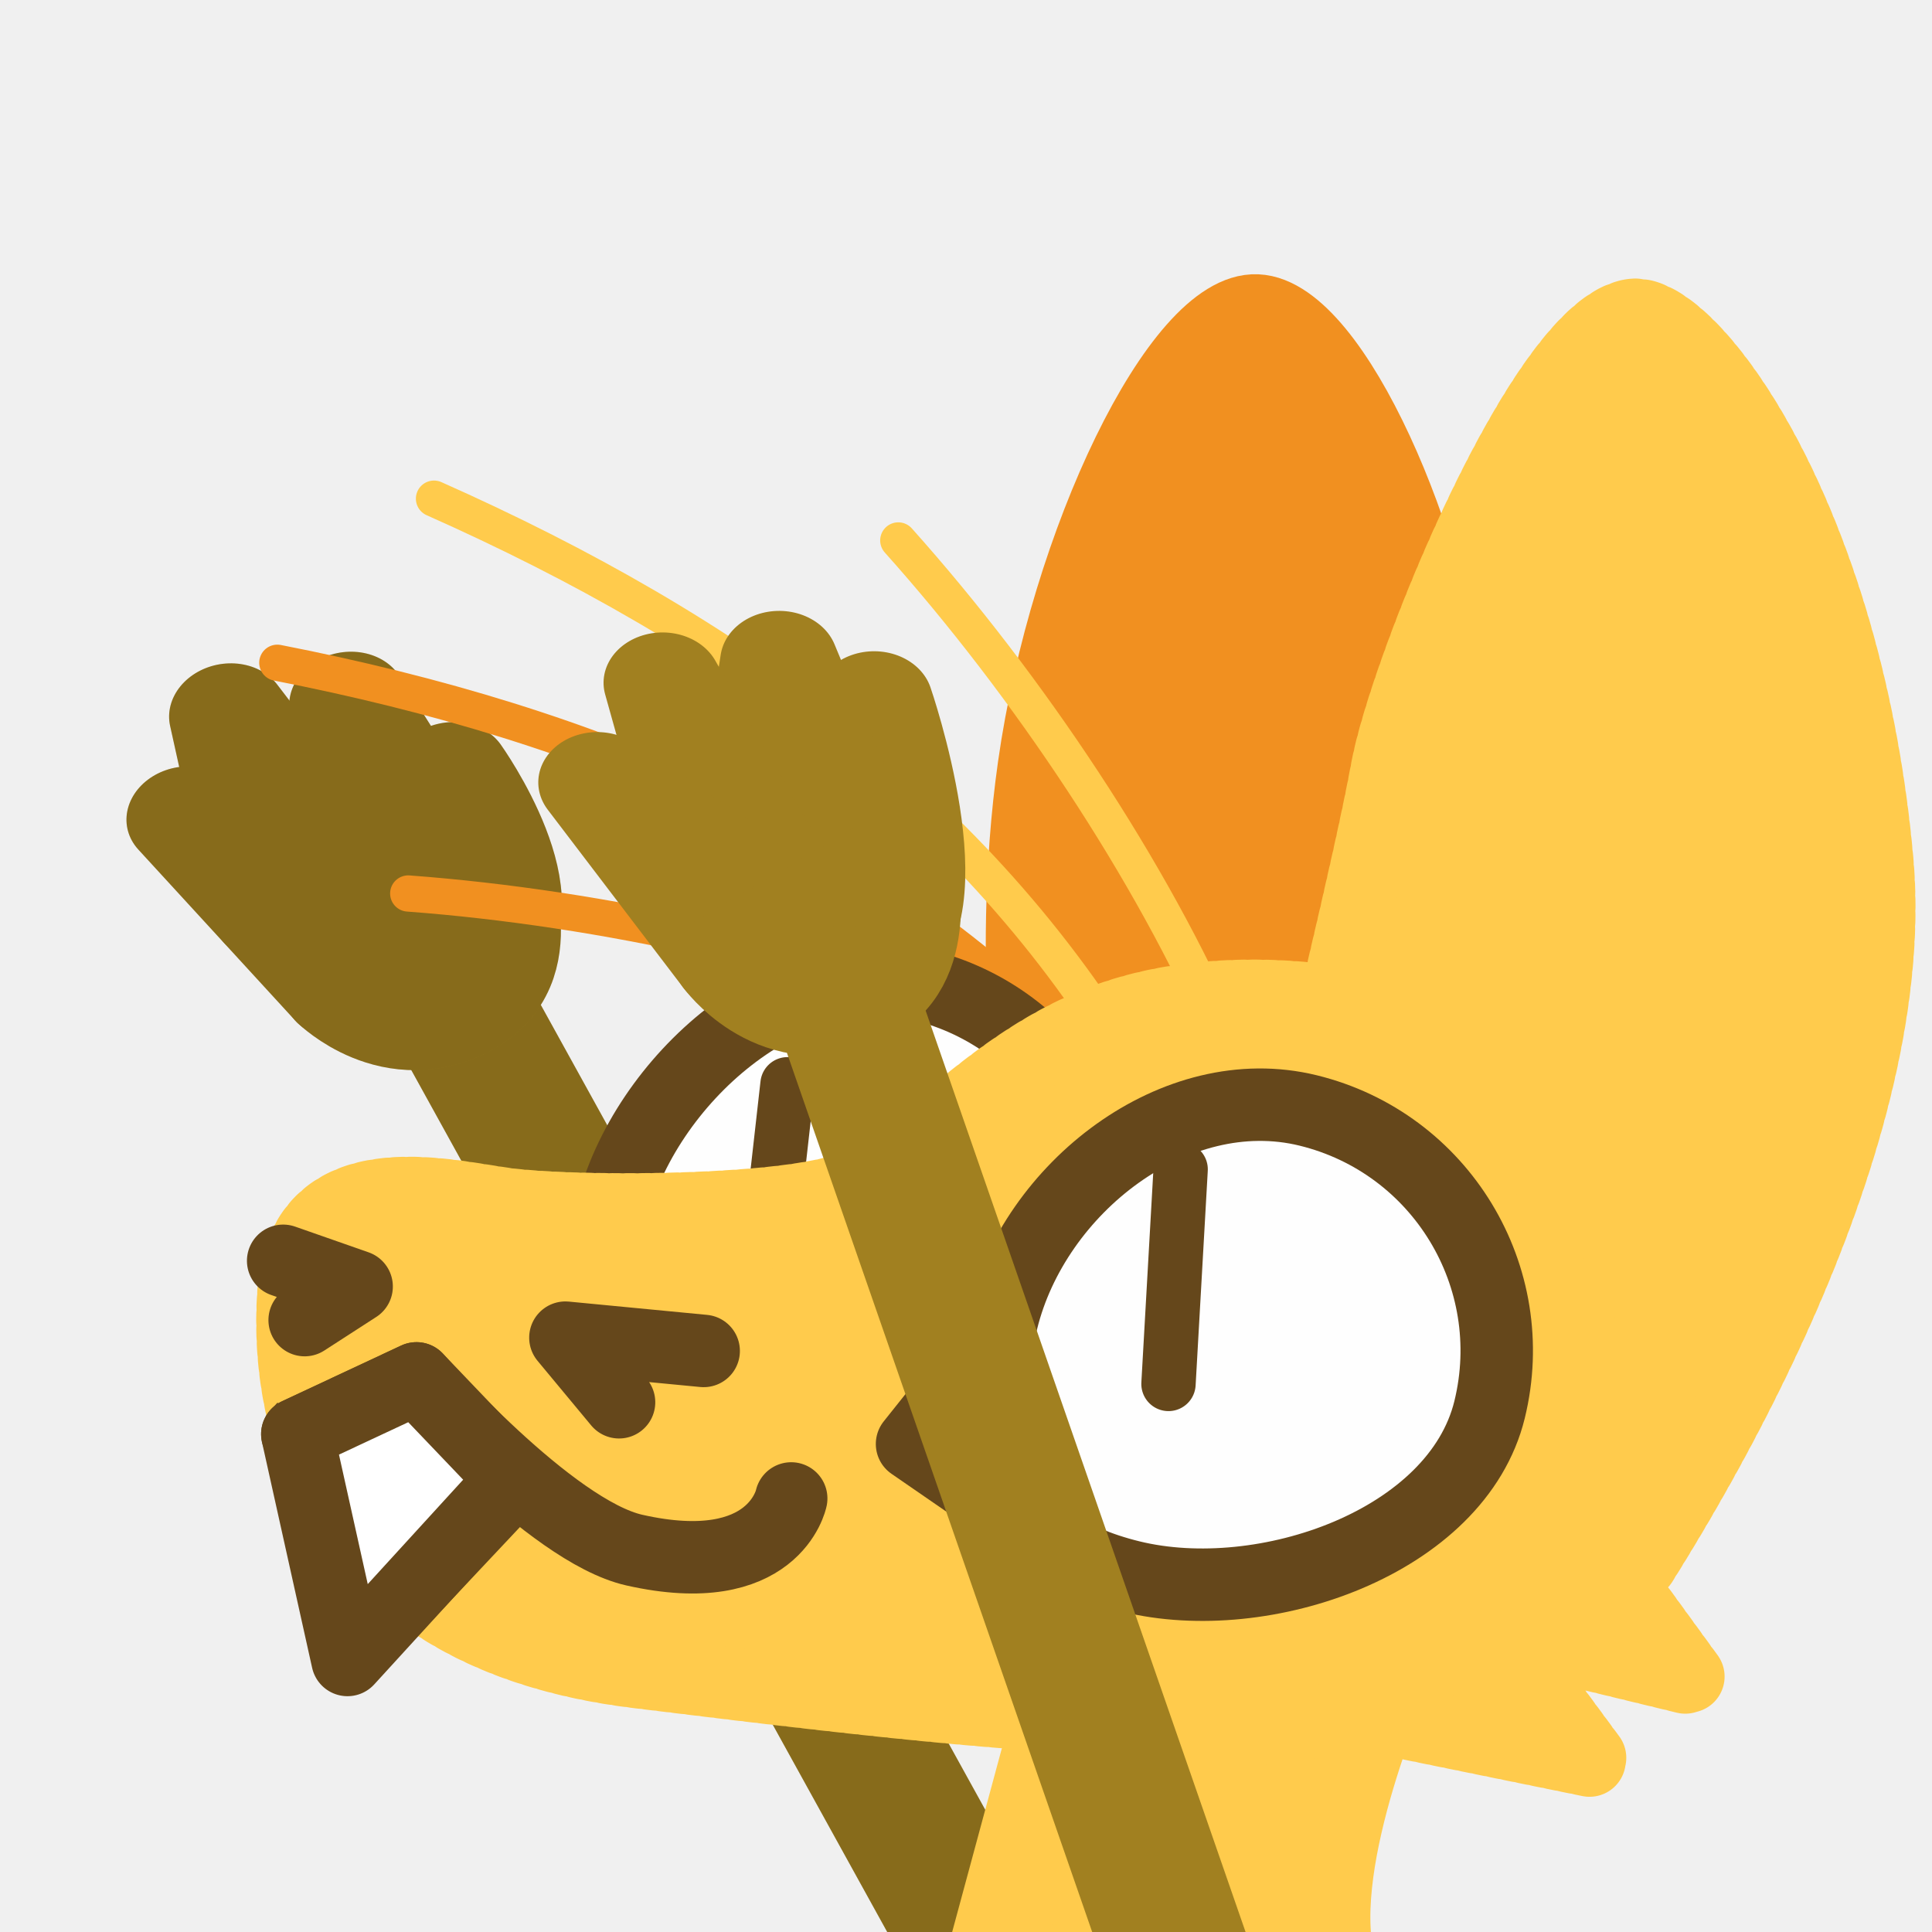
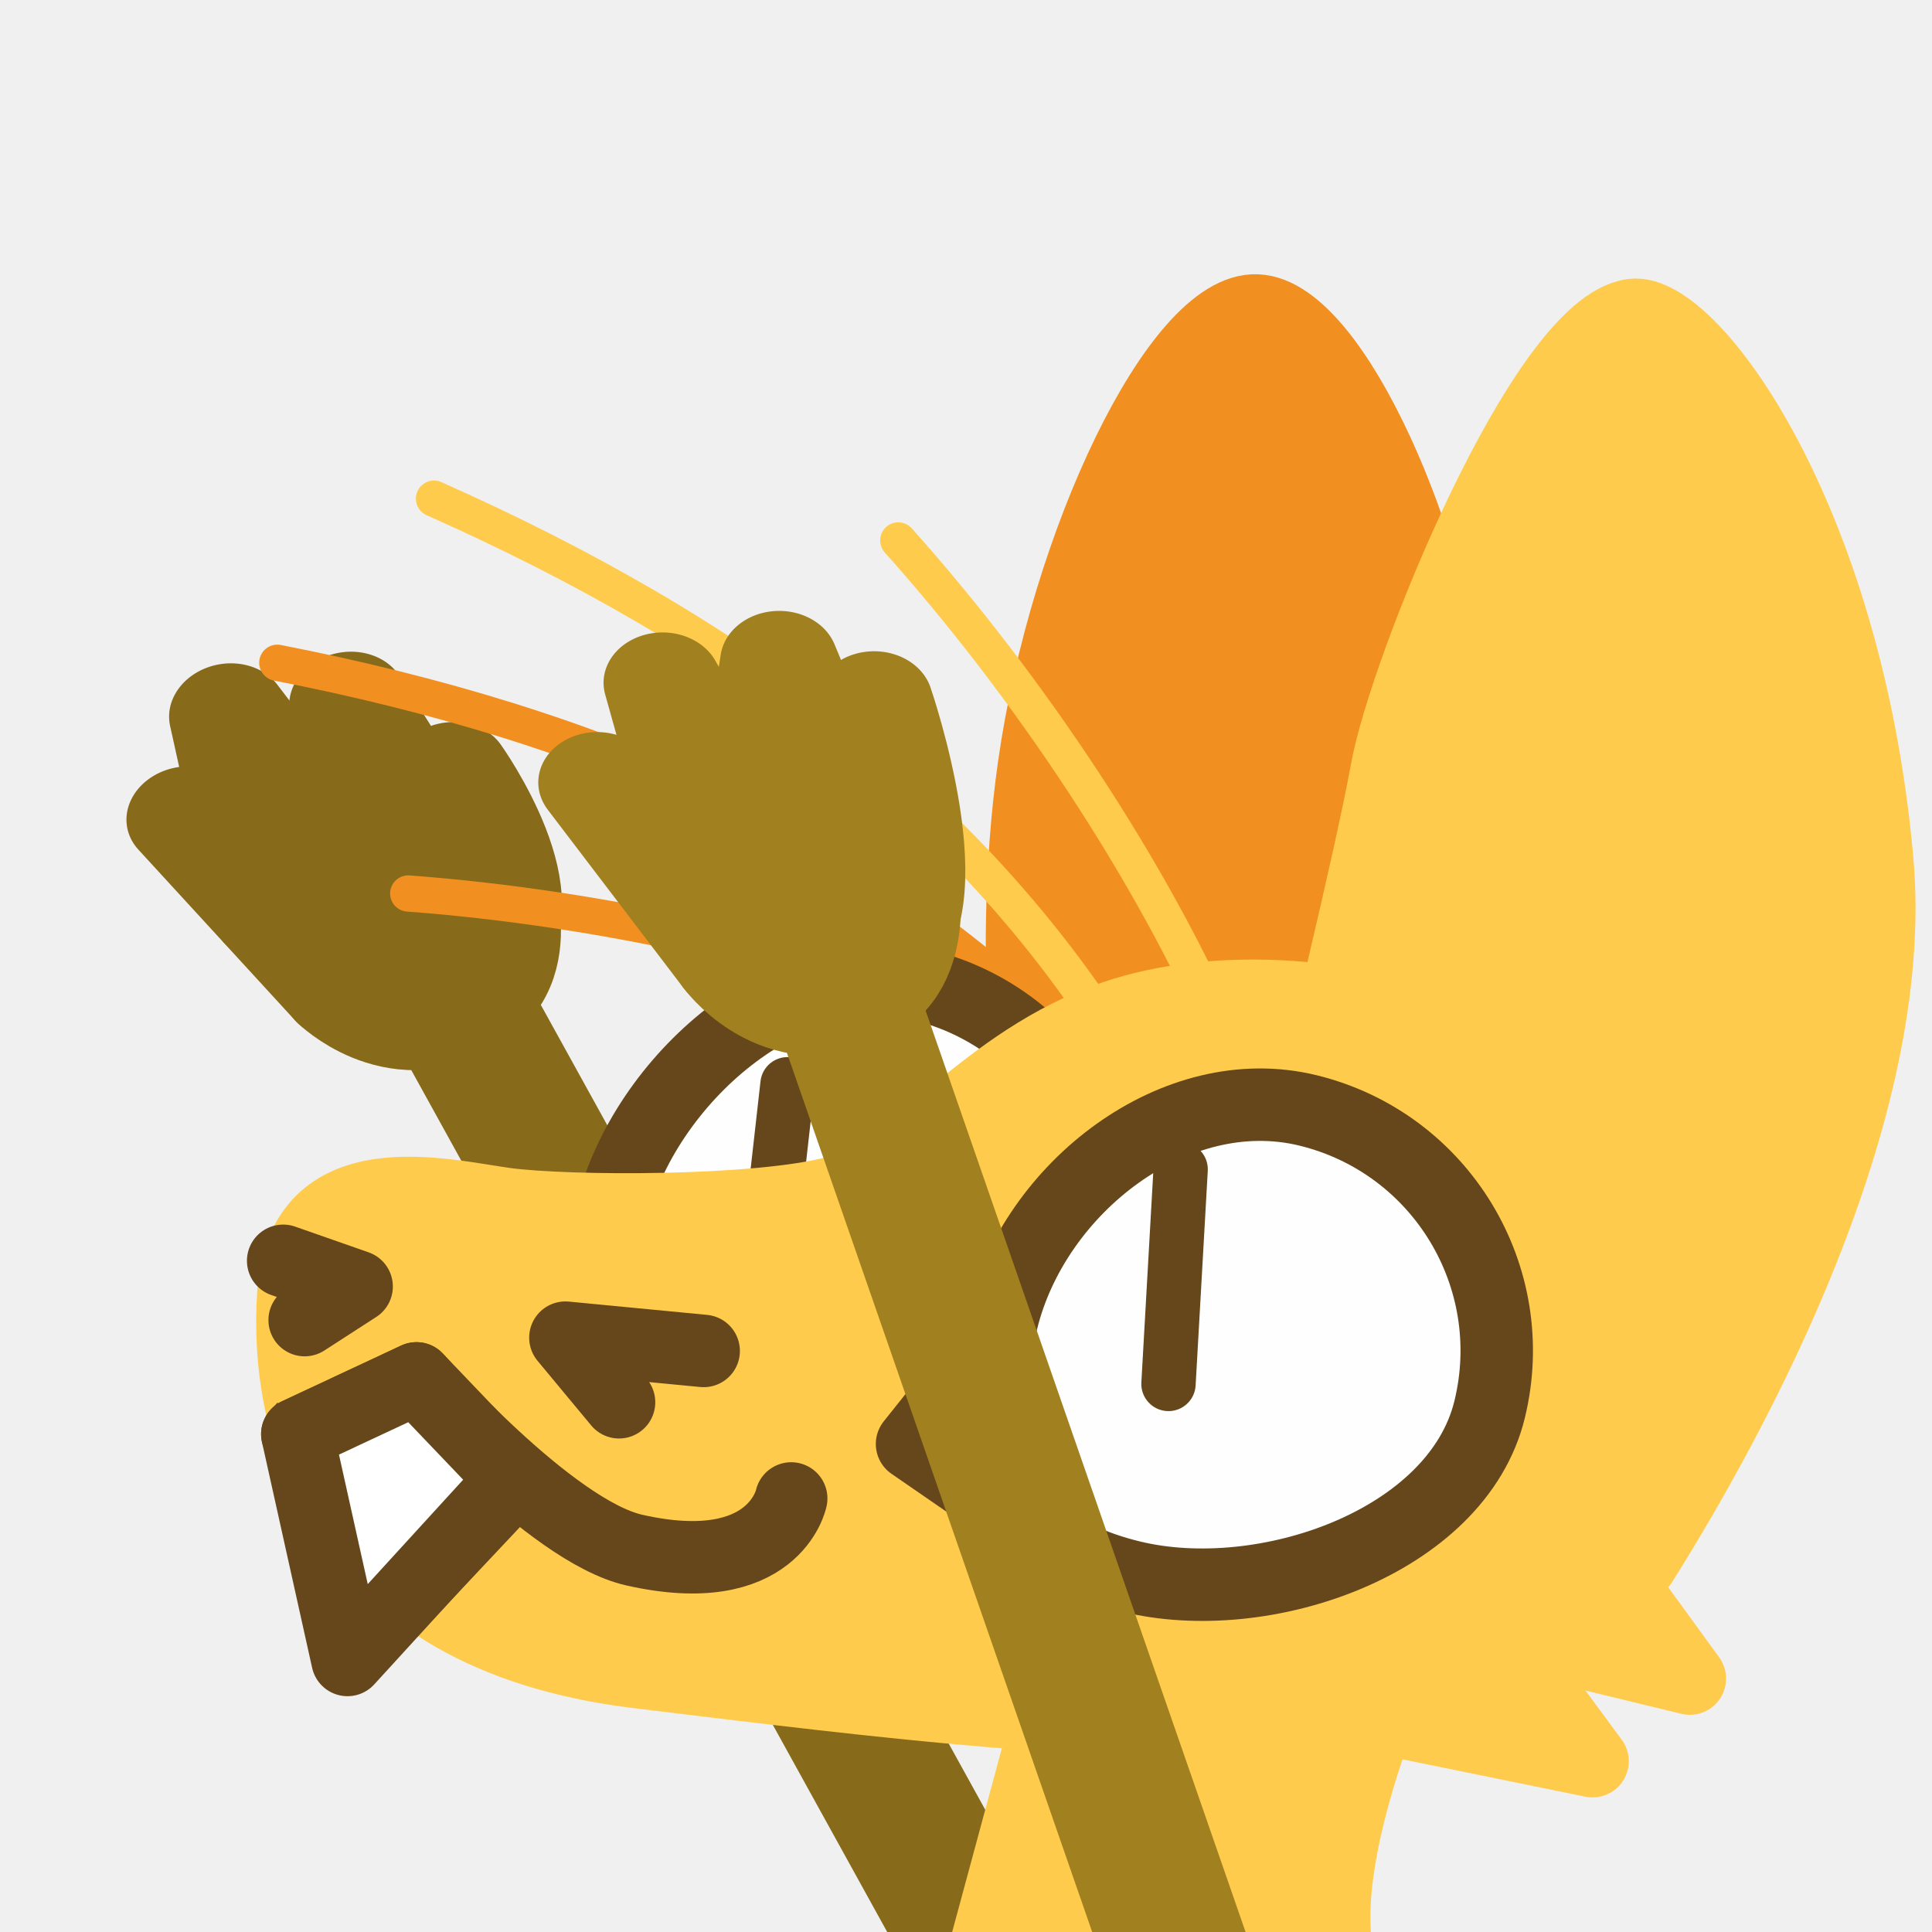
<svg xmlns="http://www.w3.org/2000/svg" version="1.1" id="svg824" width="1706.667" height="1706.667" viewBox="0 0 1706.667 1706.667">
  <defs id="defs828" />
  <g id="layer1" style="display:inline">
    <g id="g17" transform="rotate(1.240665,-655.1451,-2370.273)" style="display:inline">
      <path style="opacity:1;fill:none;stroke:#a18020;stroke-width:128;stroke-linecap:round;stroke-linejoin:round;stroke-dasharray:none;stroke-opacity:1;paint-order:fill markers stroke" d="m 475.533,865.043 515.913,888.3" id="path17" />
      <path style="opacity:0.161;fill:none;stroke:#000000;stroke-width:128;stroke-linecap:round;stroke-linejoin:round;stroke-dasharray:none;stroke-opacity:1;paint-order:fill markers stroke" d="m 475.533,865.043 515.913,888.3" id="path23" />
      <g id="g16" transform="matrix(-0.7177161,-0.7635496,-0.929543,0.6688441,1930.629,-178.8552)" style="display:inline;fill:none;fill-opacity:1;stroke:#888800;stroke-width:0.917;stroke-opacity:1">
        <path style="fill:none;fill-opacity:1;stroke:#a18020;stroke-width:88.011;stroke-linecap:round;stroke-linejoin:round;stroke-miterlimit:4;stroke-dasharray:none;stroke-opacity:1;paint-order:fill markers stroke;stop-color:#000000" d="m 170.143,1446.836 c 0,0 -140.825,14.51 -145.848,80.713" id="path12" />
        <path style="fill:none;fill-opacity:1;stroke:#a18020;stroke-width:88.011;stroke-linecap:round;stroke-linejoin:round;stroke-miterlimit:4;stroke-dasharray:none;stroke-opacity:1;paint-order:fill markers stroke;stop-color:#000000" d="m 163.333,1547.539 105.485,-78.032 -179.324,27.646" id="path13" />
        <path style="fill:none;fill-opacity:1;stroke:#a18020;stroke-width:88.011;stroke-linecap:round;stroke-linejoin:round;stroke-miterlimit:4;stroke-dasharray:none;stroke-opacity:1;paint-order:fill markers stroke;stop-color:#000000" d="m 83.585,1562.01 234.913,-17.003 -158.852,77.24" id="path14" />
        <path style="fill:none;fill-opacity:1;stroke:#a18020;stroke-width:88.011;stroke-linecap:round;stroke-linejoin:round;stroke-miterlimit:4;stroke-dasharray:none;stroke-opacity:1;paint-order:fill markers stroke;stop-color:#000000" d="m 71.289,1621.58 195.529,1.725 -114.827,-34.586" id="path15" />
        <path style="fill:none;fill-opacity:1;stroke:#a18020;stroke-width:88.011;stroke-linecap:round;stroke-linejoin:round;stroke-miterlimit:4;stroke-dasharray:none;stroke-opacity:1;paint-order:fill markers stroke;stop-color:#000000" d="m 87.398,1472.657 c 0,0 -91.72,27.701 -88.28,86.167 C 2.558,1617.291 71.289,1621.58 71.289,1621.58 l 16.109,-148.923" id="path16" />
      </g>
      <g id="g5" transform="matrix(-0.7177161,-0.7635496,-0.929543,0.6688441,1930.629,-178.8552)" style="display:inline;fill:none;fill-opacity:1;stroke:#000000;stroke-width:0.917;stroke-opacity:1;opacity:0.161">
        <path style="fill:none;fill-opacity:1;stroke:#000000;stroke-width:88.011;stroke-linecap:round;stroke-linejoin:round;stroke-miterlimit:4;stroke-dasharray:none;stroke-opacity:1;paint-order:fill markers stroke;stop-color:#000000" d="m 170.143,1446.836 c 0,0 -140.825,14.51 -145.848,80.713" id="path1" />
        <path style="fill:none;fill-opacity:1;stroke:#000000;stroke-width:88.011;stroke-linecap:round;stroke-linejoin:round;stroke-miterlimit:4;stroke-dasharray:none;stroke-opacity:1;paint-order:fill markers stroke;stop-color:#000000" d="m 163.333,1547.539 105.485,-78.032 -179.324,27.646" id="path2" />
        <path style="fill:none;fill-opacity:1;stroke:#000000;stroke-width:88.011;stroke-linecap:round;stroke-linejoin:round;stroke-miterlimit:4;stroke-dasharray:none;stroke-opacity:1;paint-order:fill markers stroke;stop-color:#000000" d="m 83.585,1562.01 234.913,-17.003 -158.852,77.24" id="path3" />
        <path style="fill:none;fill-opacity:1;stroke:#000000;stroke-width:88.011;stroke-linecap:round;stroke-linejoin:round;stroke-miterlimit:4;stroke-dasharray:none;stroke-opacity:1;paint-order:fill markers stroke;stop-color:#000000" d="m 71.289,1621.58 195.529,1.725 -114.827,-34.586" id="path4" />
        <path style="fill:none;fill-opacity:1;stroke:#000000;stroke-width:88.011;stroke-linecap:round;stroke-linejoin:round;stroke-miterlimit:4;stroke-dasharray:none;stroke-opacity:1;paint-order:fill markers stroke;stop-color:#000000" d="m 87.398,1472.657 c 0,0 -91.72,27.701 -88.28,86.167 C 2.558,1617.291 71.289,1621.58 71.289,1621.58 l 16.109,-148.923" id="path5" />
      </g>
    </g>
    <path style="display:none;fill:#123456;stroke:#123456;stroke-width:64;stroke-linecap:round;stroke-linejoin:round;-inkscape-stroke:none;paint-order:fill markers stroke;stop-color:#000000" d="m 1375.306,1043.947 c 70.798,131.454 185.382,239.025 198.706,401.828 -29.438,-19.135 -55.932,-14.719 -79.483,13.247 91.022,54.7 58.514,175.917 81.69,267.15 l -99.353,6.624 c 66.759,58.919 81.773,128.186 90.522,198.706 l -494.507,2.208 c -24.38,-41.481 23.115,-208.563 66.236,-227.044 0,0 3.379,-20.015 -75.353,-9.455 28.741,-247.273 185.695,-422.176 311.542,-653.264 z" id="path3091" />
    <path style="display:inline;fill:#ffcb4c;fill-opacity:1;stroke:#ffcb4c;stroke-width:64;stroke-linecap:round;stroke-linejoin:round;stroke-miterlimit:4;stroke-dasharray:none;stroke-dashoffset:0;stroke-opacity:1;paint-order:fill markers stroke;stop-color:#000000" d="m 925.368,1517.738 -64.785,239.508 62.822,-25.521 -51.043,200.244 459.384,-15.705 c 0,0 -127.607,-94.233 -149.202,-184.539 -21.595,-90.306 51.043,-253.25 51.043,-253.25 z" id="path3340" />
    <g id="g12988" transform="rotate(14.60303,532.0348,1831.964)" style="display:inline">
      <path style="display:inline;fill:none;fill-opacity:1;stroke:#f19020;stroke-width:32;stroke-linecap:round;stroke-linejoin:round;stroke-miterlimit:4;stroke-dasharray:none;stroke-dashoffset:0;stroke-opacity:1;paint-order:fill markers stroke;stop-color:#000000" d="M 103.271,866.183 C 272.883,835.225 469.302,827.789 628.475,850.315" id="path6280-0-6" />
      <path style="display:inline;fill:none;fill-opacity:1;stroke:#f19020;stroke-width:32;stroke-linecap:round;stroke-linejoin:round;stroke-miterlimit:4;stroke-dasharray:none;stroke-dashoffset:0;stroke-opacity:1;paint-order:fill markers stroke;stop-color:#000000" d="M -60.019,698.1 C 224.374,680.404 491.027,717.876 723.277,862.335" id="path6280-3" />
      <path style="opacity:1;fill:#f19020;fill-opacity:1;stroke:#f19020;stroke-width:64;stroke-linecap:round;stroke-miterlimit:4;stroke-dasharray:none;stroke-dashoffset:0;stroke-opacity:1;paint-order:fill markers stroke;stop-color:#000000" d="m 703.014,961.572 c 0,0 -72.41,-161.772 -93.166,-343.321 -22.834,-199.722 21.963,-425.067 89.025,-439.446 67.061,-14.379 205.007,163.86 253.744,297.261 48.737,133.401 60.862,441.835 60.862,441.835 z" id="path1640" />
      <g id="g12997-7" style="display:inline" transform="rotate(-0.838776,556.0599,1596.295)">
        <path id="path1915-9-4" style="display:inline;fill:#fefefe;stroke:#65471b;stroke-width:64;stroke-linecap:round;stroke-linejoin:round;paint-order:fill markers stroke;stop-color:#000000" d="m 792.618,1048.728 c 10e-6,120.717 -155.86,218.577 -276.577,218.577 -120.717,0 -160.577,-55.86 -160.577,-176.577 0,-120.717 97.86,-260.577 218.577,-260.577 120.717,0 218.577,97.86 218.577,218.577 z" />
        <path style="opacity:1;fill:#ffffff;fill-opacity:1;stroke:#65471b;stroke-width:48;stroke-linecap:round;stroke-linejoin:round;stroke-miterlimit:4;stroke-dasharray:none;stroke-dashoffset:0;stroke-opacity:1;paint-order:fill markers stroke;stop-color:#000000" d="m 479.527,943.595 21.204,164.703" id="path2372" />
      </g>
-       <path id="path1148" style="display:inline;opacity:1;fill:#ffcb4c;stroke:#ffcb4c;stroke-width:64;stroke-linecap:round;stroke-linejoin:round;stroke-miterlimit:4;stroke-dasharray:6.4, 6.4;stroke-dashoffset:0;stroke-opacity:1;paint-order:fill markers stroke;stop-color:#000000" d="m 1300.481,1152.924 c 0,0 -0.108,-10.821 -0.951,-28.418 -0.422,-8.799 -1.026,-19.291 -1.895,-30.973 -0.869,-11.681 -2,-24.552 -3.473,-38.105 -1.473,-13.553 -3.289,-27.788 -5.523,-42.201 -2.235,-14.413 -4.889,-29.005 -8.043,-43.268 -1.577,-7.131 -3.279,-14.182 -5.115,-21.086 -1.836,-6.904 -3.807,-13.662 -5.922,-20.213 -2.115,-6.551 -4.373,-12.892 -6.787,-18.963 -2.414,-6.071 -4.983,-11.87 -7.715,-17.334 -2.732,-5.464 -5.935,-10.786 -9.539,-15.961 -3.604,-5.175 -7.611,-10.205 -11.949,-15.084 -4.338,-4.879 -9.007,-9.609 -13.94,-14.186 -4.932,-4.576 -10.126,-8.999 -15.514,-13.266 -5.387,-4.266 -10.967,-8.375 -16.67,-12.324 -5.703,-3.949 -11.53,-7.738 -17.41,-11.363 -11.761,-7.251 -23.737,-13.847 -35.371,-19.76 -11.634,-5.913 -22.926,-11.142 -33.32,-15.66 -10.395,-4.519 -19.891,-8.326 -27.934,-11.395 -16.085,-6.137 -26.354,-9.318 -26.354,-9.318 -106.831,-15.988 -232.175,6.969 -312.625,60.014 -101.267,66.77 -136.887,176.629 -198.707,211.955 -61.82,35.325 -225.2,77.273 -280.396,83.897 -55.196,6.623 -183.25,6.625 -161.172,123.641 22.078,117.016 112.599,282.605 377.541,247.279 264.942,-35.326 313.515,-44.157 536.508,-88.314 22.897,-4.534 53.848,-18.32 86.828,-36.947 l 213.871,-11.428 -92.926,-75.256 c 5.358,-4.84 10.6,-9.718 15.633,-14.637 l 142.076,-2.375 -84.881,-69.668 c 3.481,-6.554 6.481,-13.021 8.627,-19.307 1.052,-3.082 2.033,-6.627 3.047,-9.977 z" />
+       <path id="path1148" style="display:inline;opacity:1;fill:#ffcb4c;stroke:#ffcb4c;stroke-width:64;stroke-linecap:round;stroke-linejoin:round;stroke-miterlimit:4;stroke-dasharray:none;stroke-dashoffset:0;stroke-opacity:1;paint-order:fill markers stroke;stop-color:#000000" d="m 1300.481,1152.924 c 0,0 -0.108,-10.821 -0.951,-28.418 -0.422,-8.799 -1.026,-19.291 -1.895,-30.973 -0.869,-11.681 -2,-24.552 -3.473,-38.105 -1.473,-13.553 -3.289,-27.788 -5.523,-42.201 -2.235,-14.413 -4.889,-29.005 -8.043,-43.268 -1.577,-7.131 -3.279,-14.182 -5.115,-21.086 -1.836,-6.904 -3.807,-13.662 -5.922,-20.213 -2.115,-6.551 -4.373,-12.892 -6.787,-18.963 -2.414,-6.071 -4.983,-11.87 -7.715,-17.334 -2.732,-5.464 -5.935,-10.786 -9.539,-15.961 -3.604,-5.175 -7.611,-10.205 -11.949,-15.084 -4.338,-4.879 -9.007,-9.609 -13.94,-14.186 -4.932,-4.576 -10.126,-8.999 -15.514,-13.266 -5.387,-4.266 -10.967,-8.375 -16.67,-12.324 -5.703,-3.949 -11.53,-7.738 -17.41,-11.363 -11.761,-7.251 -23.737,-13.847 -35.371,-19.76 -11.634,-5.913 -22.926,-11.142 -33.32,-15.66 -10.395,-4.519 -19.891,-8.326 -27.934,-11.395 -16.085,-6.137 -26.354,-9.318 -26.354,-9.318 -106.831,-15.988 -232.175,6.969 -312.625,60.014 -101.267,66.77 -136.887,176.629 -198.707,211.955 -61.82,35.325 -225.2,77.273 -280.396,83.897 -55.196,6.623 -183.25,6.625 -161.172,123.641 22.078,117.016 112.599,282.605 377.541,247.279 264.942,-35.326 313.515,-44.157 536.508,-88.314 22.897,-4.534 53.848,-18.32 86.828,-36.947 l 213.871,-11.428 -92.926,-75.256 c 5.358,-4.84 10.6,-9.718 15.633,-14.637 l 142.076,-2.375 -84.881,-69.668 c 3.481,-6.554 6.481,-13.021 8.627,-19.307 1.052,-3.082 2.033,-6.627 3.047,-9.977 z" />
      <path style="display:none;fill:#123456;stroke:#123456;stroke-width:64;stroke-linecap:round;stroke-linejoin:round;-inkscape-stroke:none;paint-order:fill markers stroke;stop-color:#000000" d="M 880.931,744.045 C 763.916,771.643 622.613,916.257 622.613,916.257 620.953,833.211 611.28,749.437 735.213,677.809 c -124.695,-7.457 -249.288,-15.117 -408.452,46.365 0,0 303.226,-263.622 490.142,-280.397 172.212,-15.455 264.942,37.533 264.942,37.533 -0.192,-45.683 -31.458,-88.259 -90.522,-128.055 0,0 295.852,97.145 333.385,194.291 37.533,97.145 28.702,167.796 28.702,167.796 l -243.752,34.923 c 0,0 -111.711,-33.819 -228.727,-6.221 z" id="path1637" />
-       <path id="path13483" style="display:inline;fill:#ffcb4c;stroke:#ffcb4c;stroke-width:64;stroke-linecap:round;stroke-linejoin:round;stroke-miterlimit:4;stroke-dasharray:6.4, 6.4;stroke-dashoffset:0;stroke-opacity:1;paint-order:fill markers stroke;stop-color:#000000" d="m 1021.023,98.946 c -73.698,29.768 -115.649,353.943 -108.791,443.977 6.106,80.161 9.203,286.927 10.029,345.543 0,0 10.713,-0.896 27.925,-1.23 8.606,-0.167 18.838,-0.193 30.168,0.104 11.33,0.297 23.759,0.916 36.76,2.041 13.002,1.125 26.577,2.756 40.197,5.075 6.81,1.159 13.632,2.49 20.399,4.016 6.767,1.526 13.479,3.246 20.072,5.184 6.593,1.938 13.066,4.094 19.353,6.49 6.287,2.396 12.388,5.033 18.238,7.933 5.849,2.9 11.448,6.062 16.729,9.511 5.28,3.449 10.243,7.184 14.823,11.227 4.58,4.043 9.133,8.458 13.645,13.183 4.512,4.725 8.981,9.759 13.395,15.041 4.415,5.282 8.773,10.81 13.061,16.524 4.288,5.714 8.507,11.614 12.64,17.636 8.266,12.044 16.192,24.579 23.662,37.106 7.47,12.527 14.485,25.046 20.927,37.061 6.441,12.015 12.311,23.526 17.491,34.032 5.18,10.506 9.67,20.009 13.356,28.009 7.373,16.001 11.525,25.993 11.525,25.993 45.794,-145.255 120.427,-442.297 45.004,-652.709 C 1248.368,222.612 1068.815,79.642 1021.023,98.946 Z" />
+       <path id="path13483" style="display:inline;fill:#ffcb4c;stroke:#ffcb4c;stroke-width:64;stroke-linecap:round;stroke-linejoin:round;stroke-miterlimit:4;stroke-dasharray:none;stroke-dashoffset:0;stroke-opacity:1;paint-order:fill markers stroke;stop-color:#000000" d="m 1021.023,98.946 c -73.698,29.768 -115.649,353.943 -108.791,443.977 6.106,80.161 9.203,286.927 10.029,345.543 0,0 10.713,-0.896 27.925,-1.23 8.606,-0.167 18.838,-0.193 30.168,0.104 11.33,0.297 23.759,0.916 36.76,2.041 13.002,1.125 26.577,2.756 40.197,5.075 6.81,1.159 13.632,2.49 20.399,4.016 6.767,1.526 13.479,3.246 20.072,5.184 6.593,1.938 13.066,4.094 19.353,6.49 6.287,2.396 12.388,5.033 18.238,7.933 5.849,2.9 11.448,6.062 16.729,9.511 5.28,3.449 10.243,7.184 14.823,11.227 4.58,4.043 9.133,8.458 13.645,13.183 4.512,4.725 8.981,9.759 13.395,15.041 4.415,5.282 8.773,10.81 13.061,16.524 4.288,5.714 8.507,11.614 12.64,17.636 8.266,12.044 16.192,24.579 23.662,37.106 7.47,12.527 14.485,25.046 20.927,37.061 6.441,12.015 12.311,23.526 17.491,34.032 5.18,10.506 9.67,20.009 13.356,28.009 7.373,16.001 11.525,25.993 11.525,25.993 45.794,-145.255 120.427,-442.297 45.004,-652.709 C 1248.368,222.612 1068.815,79.642 1021.023,98.946 Z" />
      <g id="g12993-0" style="display:inline" transform="rotate(-0.838776,556.0599,1596.295)">
        <path style="opacity:1;fill:#65471b;fill-opacity:1;stroke:#65471b;stroke-width:64;stroke-linecap:round;stroke-linejoin:round;stroke-miterlimit:4;stroke-dasharray:none;stroke-dashoffset:0;stroke-opacity:1;paint-order:fill markers stroke;stop-color:#000000" d="m 661.976,1226.049 53.367,-115.501 86.531,168.711 z" id="path7852-8" />
        <path id="path1915-7" style="opacity:1;fill:#fefefe;stroke:#65471b;stroke-width:64;stroke-linecap:round;stroke-linejoin:round;paint-order:fill markers stroke;stop-color:#000000" d="m 1150.289,1075.222 c 0,120.717 -151.86,218.577 -272.577,218.577 -120.717,0 -164.577,-71.86 -164.577,-192.577 -2e-5,-120.717 97.86,-244.577 218.577,-244.577 120.717,-2e-5 218.577,97.86 218.577,218.577 z" />
        <path style="opacity:1;fill:#ffffff;fill-opacity:1;stroke:#65471b;stroke-width:48;stroke-linecap:round;stroke-linejoin:round;stroke-miterlimit:4;stroke-dasharray:none;stroke-dashoffset:0;stroke-opacity:1;paint-order:fill markers stroke;stop-color:#000000" d="m 834.716,933.969 34.676,186.682" id="path2350" />
      </g>
      <path style="opacity:1;fill:none;fill-opacity:1;stroke:#ffcb4c;stroke-width:32;stroke-linecap:round;stroke-linejoin:round;stroke-miterlimit:4;stroke-dasharray:none;stroke-dashoffset:0;stroke-opacity:1;paint-order:fill markers stroke;stop-color:#000000" d="M 37.363,522.927 C 318.518,569.239 570.051,665.358 764.14,858.07" id="path6280" />
      <path style="display:inline;fill:none;fill-opacity:1;stroke:#ffcb4c;stroke-width:32;stroke-linecap:round;stroke-linejoin:round;stroke-miterlimit:4;stroke-dasharray:none;stroke-dashoffset:0;stroke-opacity:1;paint-order:fill markers stroke;stop-color:#000000" d="m 443.562,455.237 c 143.645,95.355 290.283,226.248 389.31,352.886" id="path6280-0" />
      <path style="display:inline;fill:#ffffff;fill-opacity:1;stroke:#65471b;stroke-width:64;stroke-linecap:round;stroke-linejoin:round;stroke-miterlimit:4;stroke-dasharray:none;stroke-dashoffset:0;stroke-opacity:1;paint-order:fill markers stroke;stop-color:#000000" d="m 222.993,1530.039 -90.522,-183.251 90.522,-72.859 103.769,66.235 z" id="path2202-8" />
      <g id="g11" transform="rotate(-3.603595,378.8062,481.2893)">
        <g id="layer2" transform="matrix(-0.7177161,-0.7635496,-0.929543,0.6688441,1930.629,-178.8552)" style="display:inline;fill:none;fill-opacity:1;stroke:#888800;stroke-width:0.917;stroke-opacity:1">
          <path style="fill:none;fill-opacity:1;stroke:#a18020;stroke-width:88.011;stroke-linecap:round;stroke-linejoin:round;stroke-miterlimit:4;stroke-dasharray:none;stroke-opacity:1;paint-order:fill markers stroke;stop-color:#000000" d="m 220.82,1421.16 c 0,0 -191.501,40.187 -196.525,106.389" id="path15392" />
          <path style="fill:none;fill-opacity:1;stroke:#a18020;stroke-width:88.011;stroke-linecap:round;stroke-linejoin:round;stroke-miterlimit:4;stroke-dasharray:none;stroke-opacity:1;paint-order:fill markers stroke;stop-color:#000000" d="m 172.057,1548.812 113.706,-81.918 -196.269,30.259" id="path20257" />
          <path style="fill:none;fill-opacity:1;stroke:#a18020;stroke-width:88.011;stroke-linecap:round;stroke-linejoin:round;stroke-miterlimit:4;stroke-dasharray:none;stroke-opacity:1;paint-order:fill markers stroke;stop-color:#000000" d="m 83.585,1562.01 227.042,-9.394 -93.497,24.761" id="path20259" />
          <path style="fill:none;fill-opacity:1;stroke:#a18020;stroke-width:88.011;stroke-linecap:round;stroke-linejoin:round;stroke-miterlimit:4;stroke-dasharray:none;stroke-opacity:1;paint-order:fill markers stroke;stop-color:#000000" d="m 71.289,1621.58 185.616,15.345 -113.197,-49.188" id="path20261" />
          <path style="fill:none;fill-opacity:1;stroke:#a18020;stroke-width:88.011;stroke-linecap:round;stroke-linejoin:round;stroke-miterlimit:4;stroke-dasharray:none;stroke-opacity:1;paint-order:fill markers stroke;stop-color:#000000" d="m 87.398,1472.657 c 0,0 -91.72,27.701 -88.28,86.167 C 2.558,1617.291 71.289,1621.58 71.289,1621.58 l 16.109,-148.923" id="path20376" />
        </g>
        <path style="opacity:1;fill:none;stroke:#a18020;stroke-width:128;stroke-linecap:round;stroke-linejoin:round;stroke-dasharray:none;stroke-opacity:1;paint-order:fill markers stroke" d="m 475.533,865.043 515.913,888.3" id="path11" />
      </g>
      <g id="g13003-7" style="display:inline" transform="rotate(-0.838776,556.0599,1596.295)">
        <path style="opacity:1;fill:#ffcb4c;fill-opacity:1;stroke:none;stroke-width:64;stroke-linecap:round;stroke-linejoin:round;stroke-miterlimit:4;stroke-dasharray:none;stroke-dashoffset:0;stroke-opacity:1;paint-order:fill markers stroke;stop-color:#000000" d="m 132.471,1346.787 90.522,-72.859 c 0,0 146.935,106.632 222.993,101.561 66.235,-4.416 119.224,-37.533 119.224,-37.533 l -32.922,-235.898 -431.652,43.553 -7.57,162.817 z" id="path3264" />
        <path style="opacity:1;fill:none;fill-opacity:1;stroke:#65471b;stroke-width:64;stroke-linecap:round;stroke-linejoin:round;stroke-miterlimit:4;stroke-dasharray:none;stroke-dashoffset:0;stroke-opacity:1;paint-order:fill markers stroke;stop-color:#000000" d="m 83.898,1201.07 68.443,6.623 -37.533,39.741" id="path2163-8" />
        <path style="opacity:1;fill:none;fill-opacity:1;stroke:#65471b;stroke-width:64;stroke-linecap:round;stroke-linejoin:round;stroke-miterlimit:4;stroke-dasharray:none;stroke-dashoffset:0;stroke-opacity:1;paint-order:fill markers stroke;stop-color:#000000" d="m 401.828,1251.85 -59.612,-44.157 121.432,-17.663" id="path2198-6" />
        <path style="opacity:1;fill:#ffcb4c;fill-opacity:1;stroke:#65471b;stroke-width:64;stroke-linecap:round;stroke-linejoin:round;stroke-miterlimit:4;stroke-dasharray:none;stroke-dashoffset:0;stroke-opacity:1;paint-order:fill markers stroke;stop-color:#000000" d="m 132.471,1346.787 90.522,-72.859 c 0,0 146.778,102.944 222.993,101.561 126.887,-2.302 123.767,-77.291 123.767,-77.291" id="path2200-2" />
        <path style="opacity:1;fill:#ffffff;fill-opacity:1;stroke:#65471b;stroke-width:64;stroke-linecap:round;stroke-linejoin:round;stroke-miterlimit:4;stroke-dasharray:none;stroke-dashoffset:0;stroke-opacity:1;paint-order:fill markers stroke;stop-color:#000000" d="m 222.993,1530.039 -90.522,-183.251 90.522,-72.859 103.769,66.235 z" id="path2202-1" />
      </g>
    </g>
  </g>
</svg>
